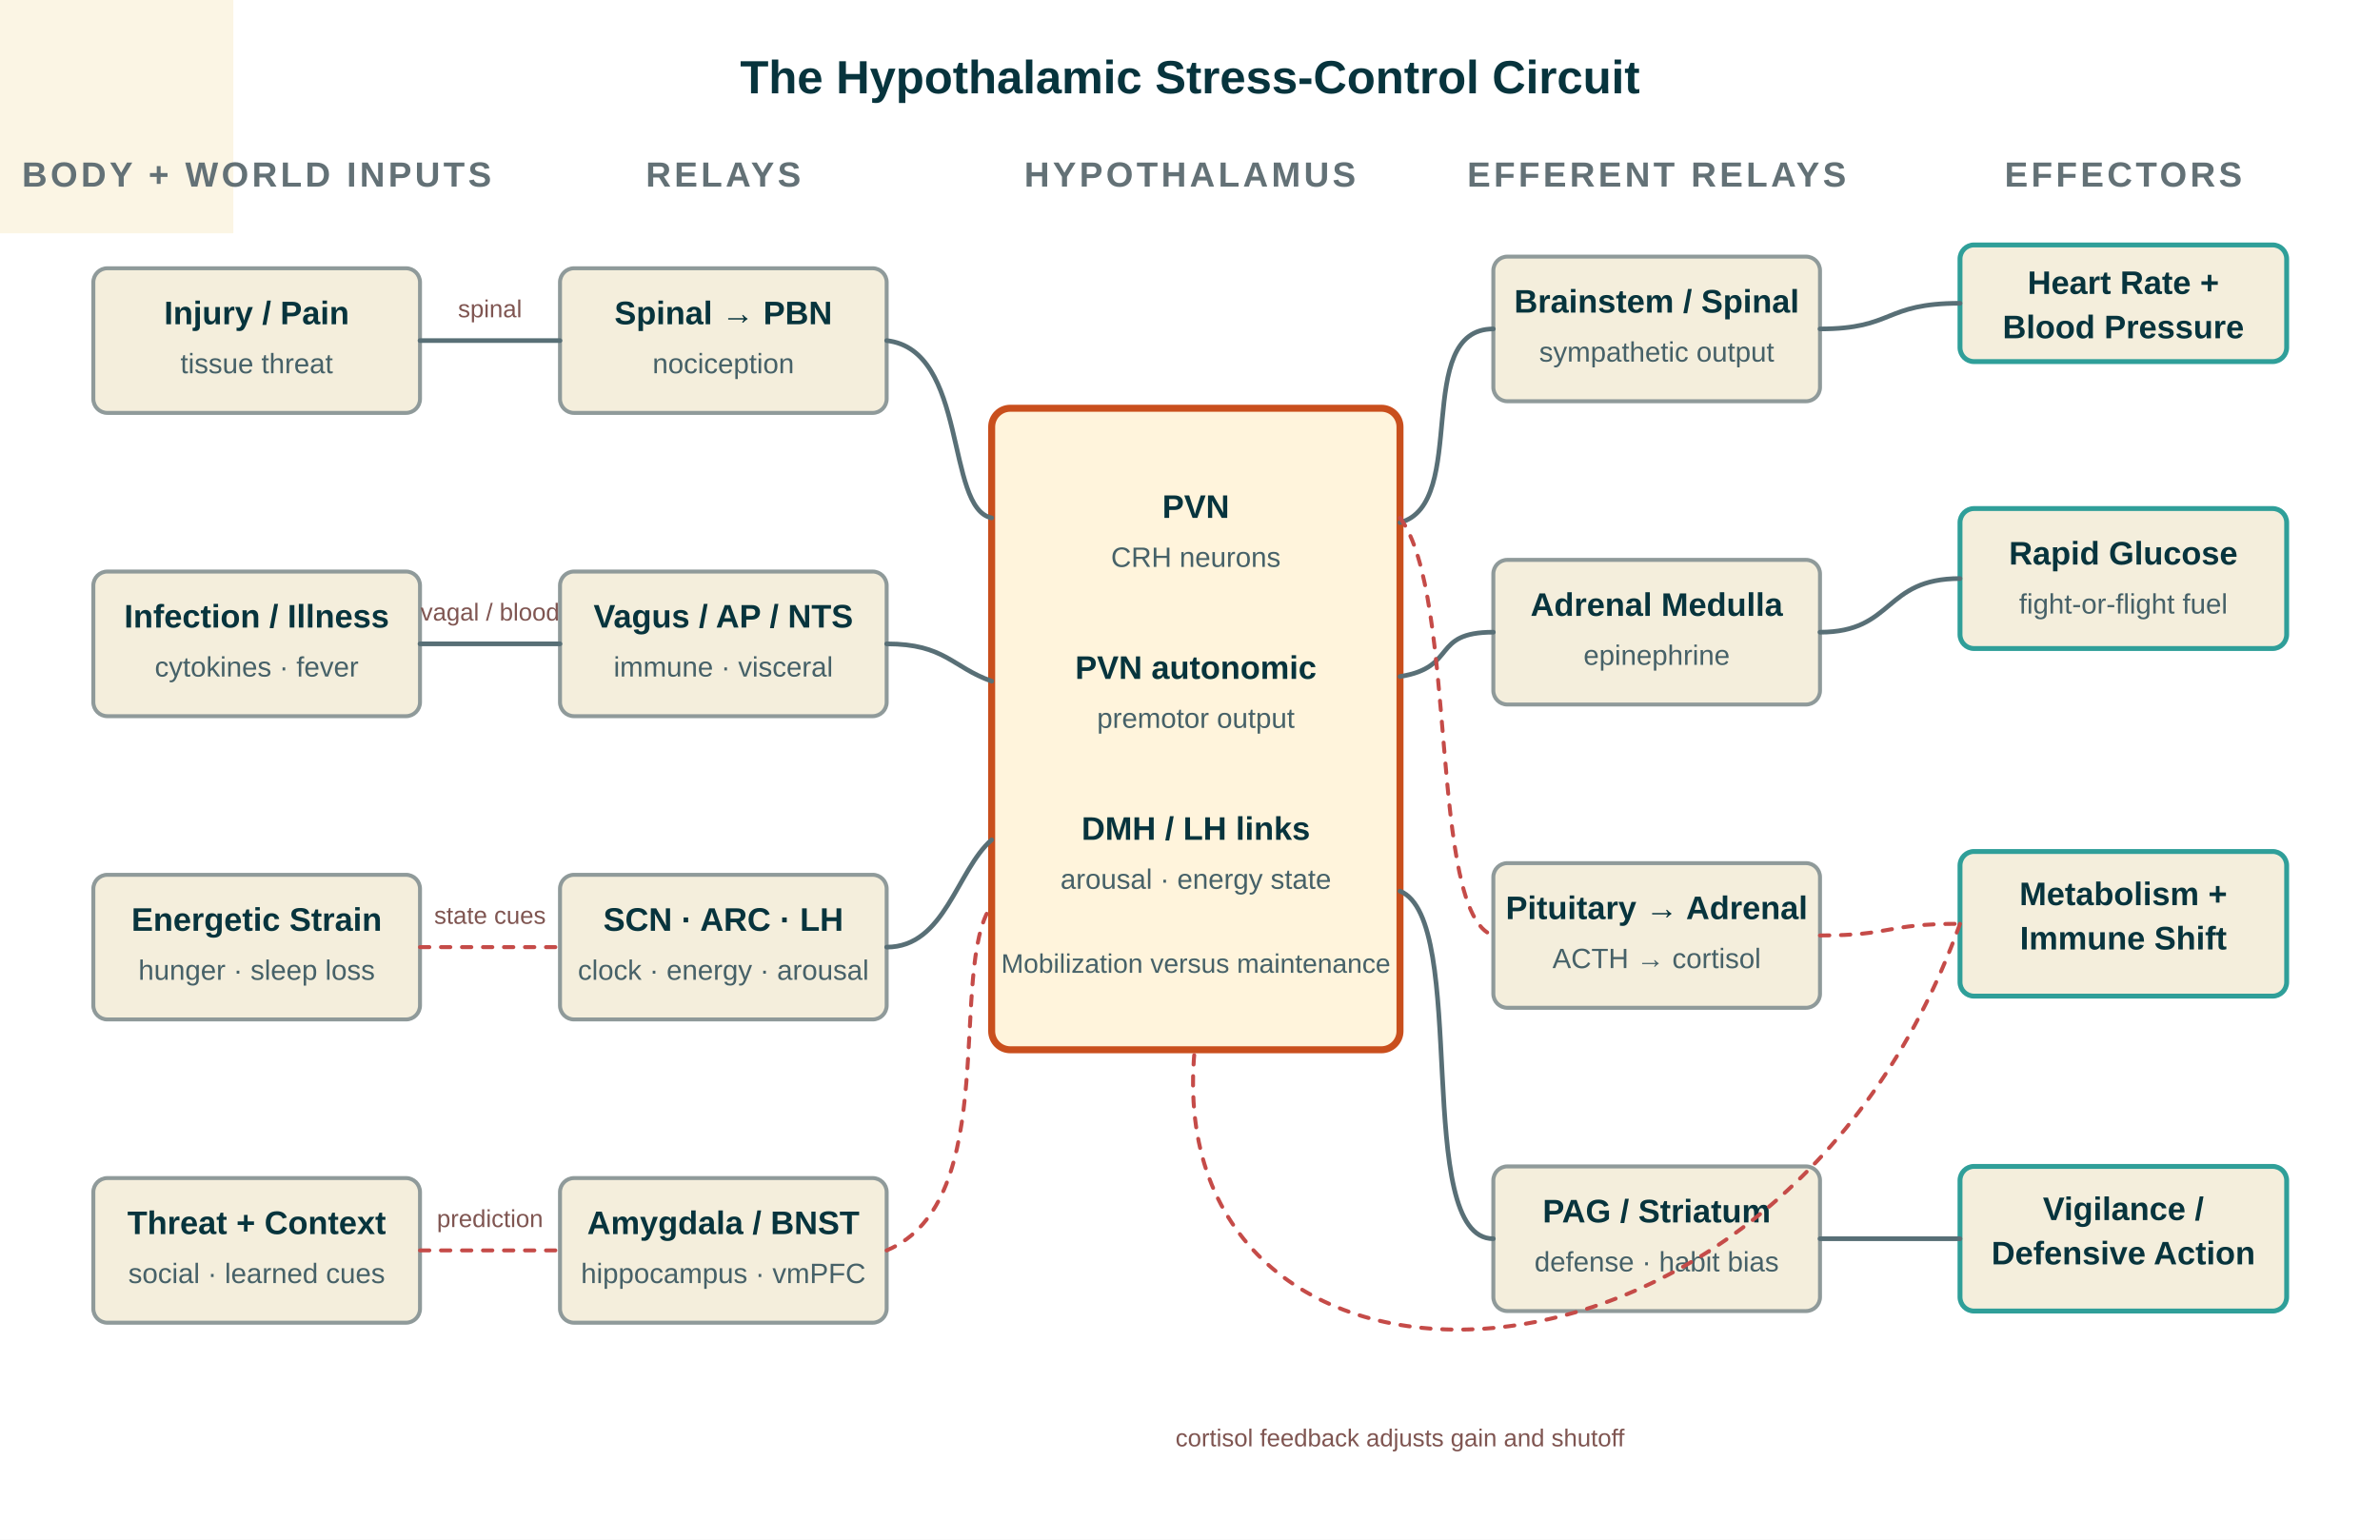
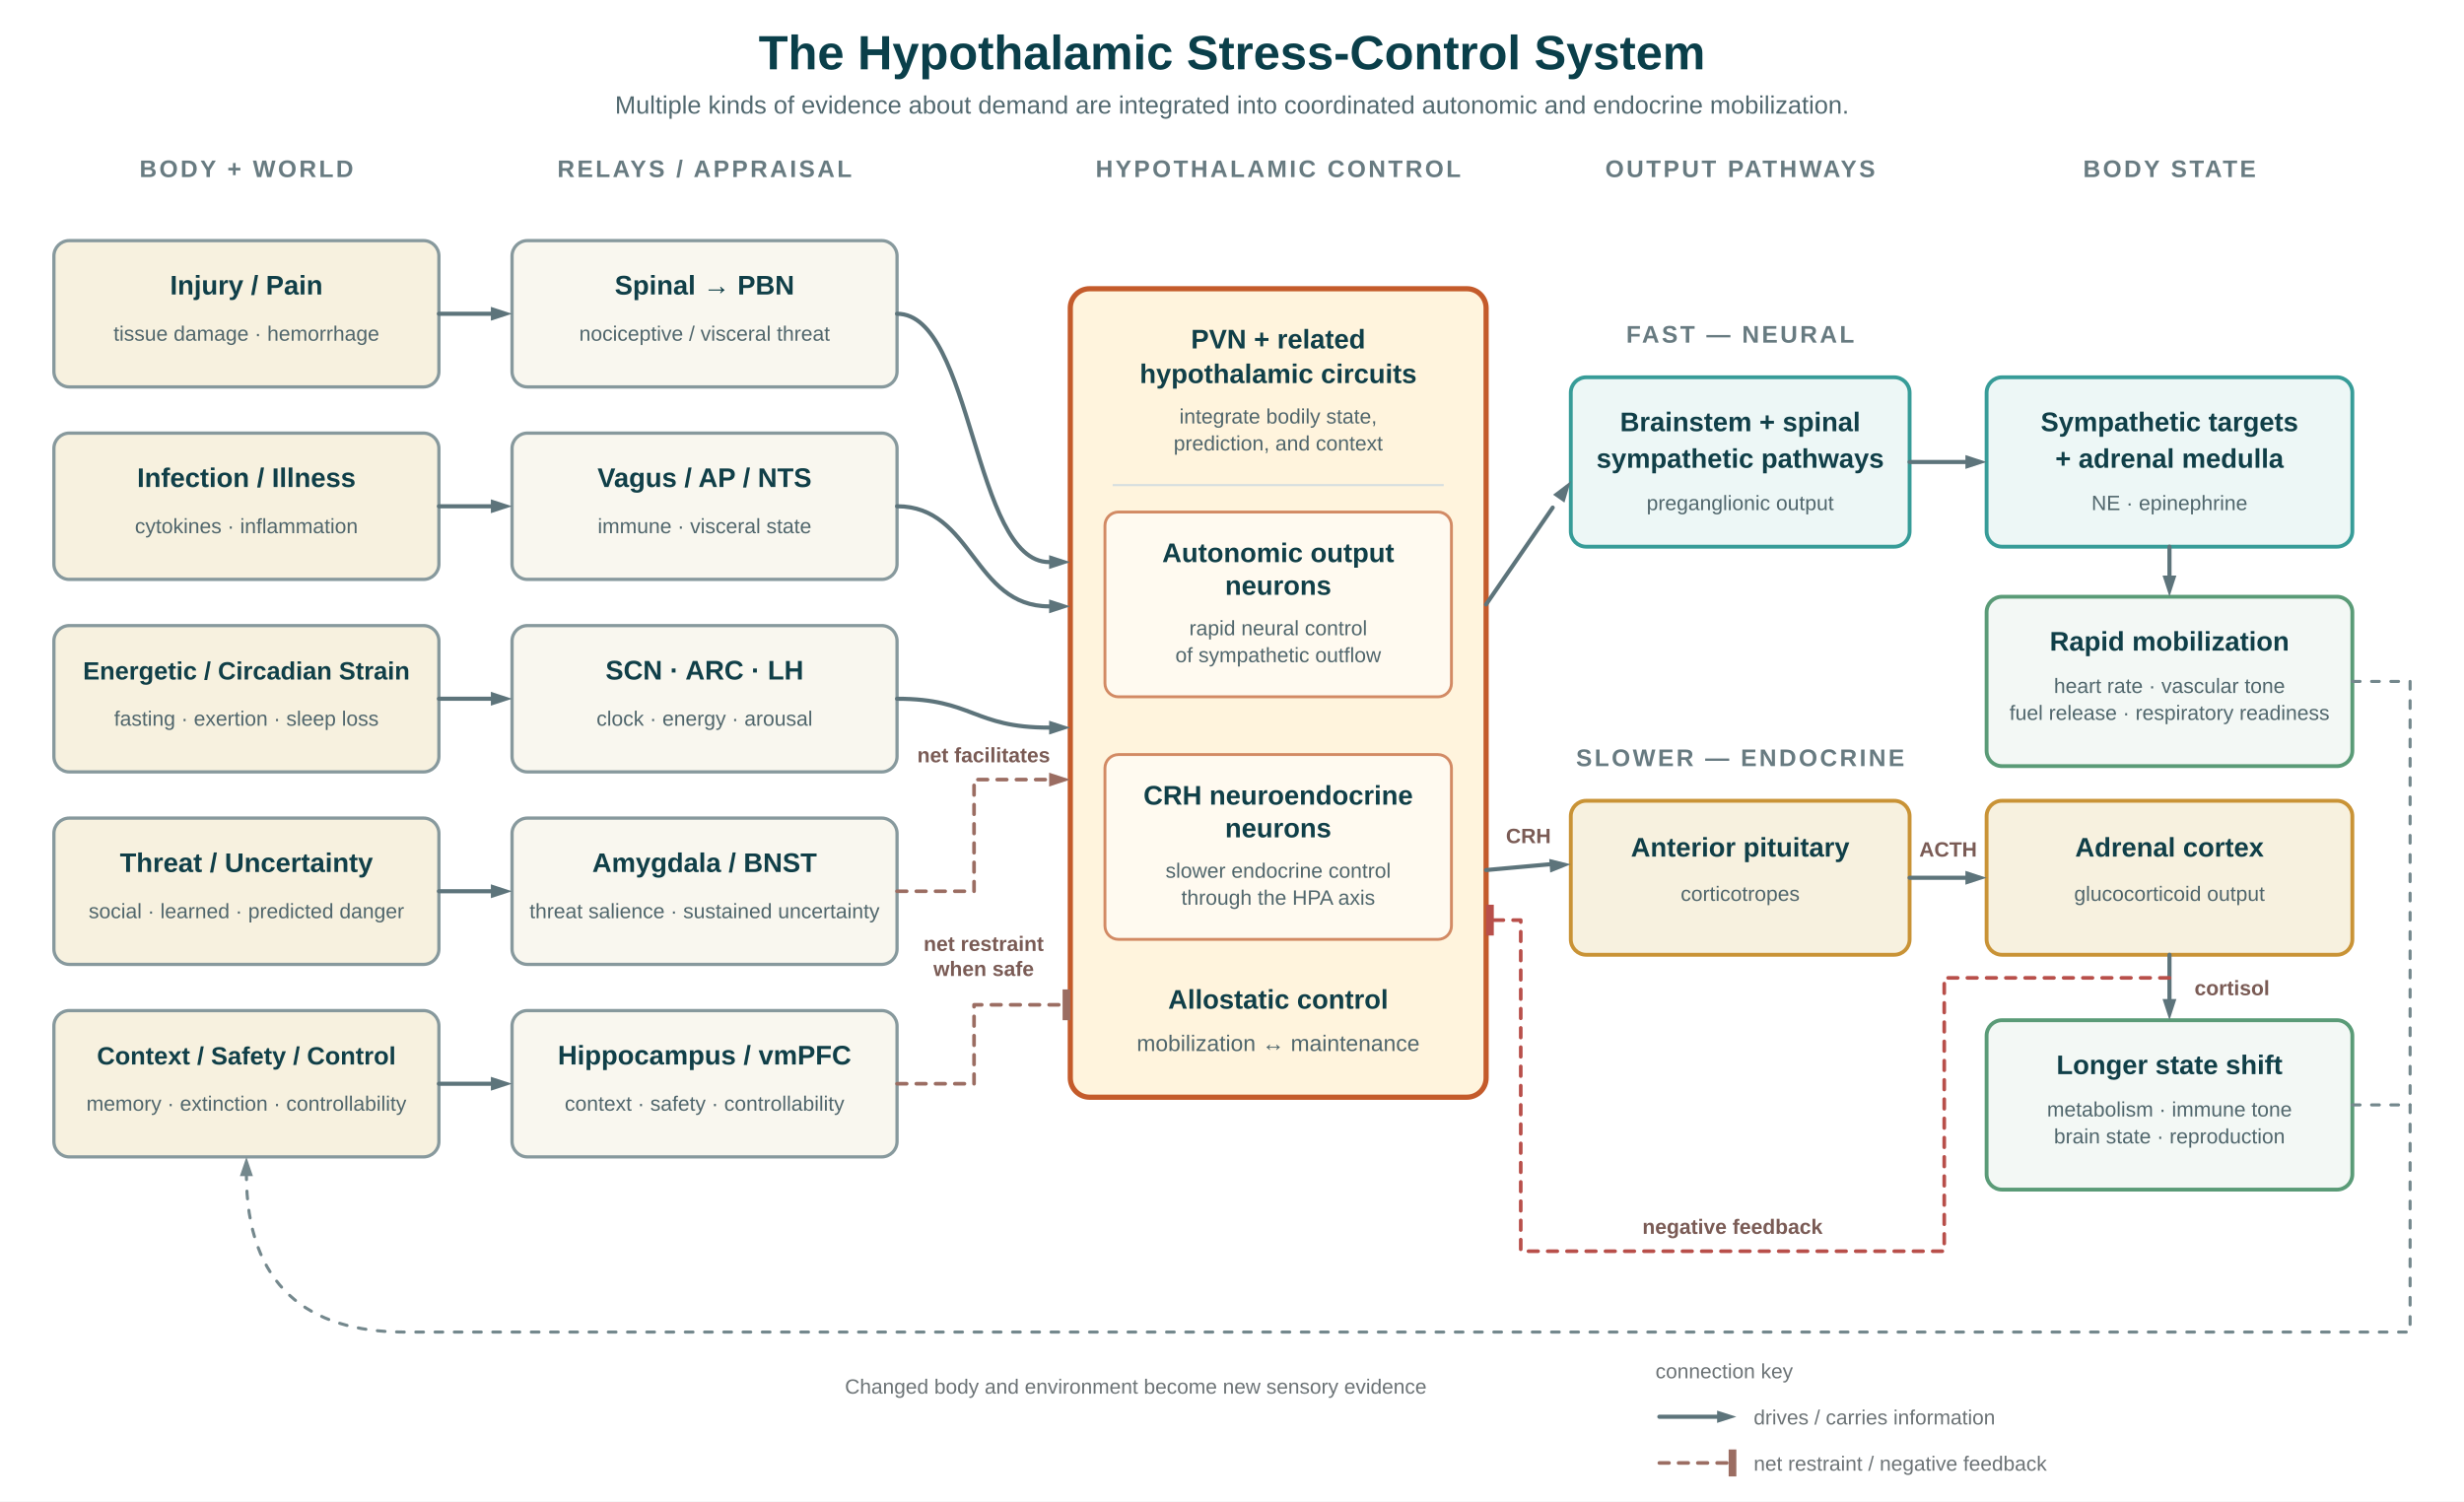
- <svg xmlns="http://www.w3.org/2000/svg" width="1020" height="660" viewBox="0 0 1020 660" role="img" aria-labelledby="title desc">
-   <rect width="1020" height="660" fill="#ffffff" />
+ <svg xmlns="http://www.w3.org/2000/svg" width="1280" height="780" viewBox="0 0 1280 780" role="img" aria-labelledby="title desc">
+   <rect width="1280" height="780" fill="#ffffff" />
  <defs>
    <style>
-       .title { font-family: Arial, Helvetica, sans-serif; font-size: 20px; font-weight: 600; fill: #07343d; }
-       .header { font-family: Arial, Helvetica, sans-serif; font-size: 15px; letter-spacing: 1.4px; font-weight: 600; fill: #637176; }
-       .box-title { font-family: Arial, Helvetica, sans-serif; font-size: 14px; font-weight: 600; fill: #07343d; }
-       .box-sub { font-family: Arial, Helvetica, sans-serif; font-size: 12px; fill: #466168; }
-       .small-sub { font-family: Arial, Helvetica, sans-serif; font-size: 11.5px; fill: #466168; }
-       .body-box { fill: #f4eedc; stroke: #8f9a9a; stroke-width: 1.7; }
-       .effect-box { fill: #f4eedc; stroke: #2f9f99; stroke-width: 2.1; }
-       .central-box { fill: #fff4dc; stroke: #c94f1d; stroke-width: 3; }
-       .line { fill: none; stroke: #586f76; stroke-width: 2; stroke-linecap: round; stroke-linejoin: round; }
-       .dash-line { fill: none; stroke: #c54b48; stroke-width: 1.7; stroke-dasharray: 4 5; stroke-linecap: round; stroke-linejoin: round; }
-       .soft-bg { fill: #fbf5e4; }
-       .route-label { font-family: Arial, Helvetica, sans-serif; font-size: 10.5px; fill: #7f5551; }
-     </style>
+ .title{font-family:Arial,Helvetica,sans-serif;font-size:25px;font-weight:700;fill:#0a3f4a}
+ .subtitle{font-family:Arial,Helvetica,sans-serif;font-size:13px;fill:#526970}
+ .header{font-family:Arial,Helvetica,sans-serif;font-size:12.5px;font-weight:700;letter-spacing:1.25px;fill:#687b81}
+ .bt{font-family:Arial,Helvetica,sans-serif;font-size:14px;font-weight:700;fill:#103f48}
+ .bt13{font-family:Arial,Helvetica,sans-serif;font-size:13px;font-weight:700;fill:#103f48}
+ .bs{font-family:Arial,Helvetica,sans-serif;font-size:11.7px;fill:#50666c}
+ .bs2{font-family:Arial,Helvetica,sans-serif;font-size:10.8px;fill:#50666c}
+ .note{font-family:Arial,Helvetica,sans-serif;font-size:10.7px;fill:#6c7376}
+ .route{font-family:Arial,Helvetica,sans-serif;font-size:10.8px;font-weight:600;fill:#7a5b55}
+ .input{fill:#f7f1df;stroke:#87999d;stroke-width:1.7}
+ .relay{fill:#f9f7ef;stroke:#87999d;stroke-width:1.7}
+ .ctrl{fill:#fff4dd;stroke:#c45b2b;stroke-width:2.7}
+ .ctrlsub{fill:#fffaf0;stroke:#d28a64;stroke-width:1.5}
+ .fast{fill:#edf7f6;stroke:#379c98;stroke-width:2.0}
+ .slow{fill:#f7f1df;stroke:#c99336;stroke-width:2.0}
+ .effect{fill:#f3f8f5;stroke:#5a9b77;stroke-width:2.0}
+ .line{fill:none;stroke:#5d747b;stroke-width:2.15;stroke-linecap:round;stroke-linejoin:round}
+ .mod{fill:none;stroke:#9b6d62;stroke-width:1.9;stroke-dasharray:5 5;stroke-linecap:round;stroke-linejoin:round}
+ .feedback{fill:none;stroke:#b84f4a;stroke-width:1.9;stroke-dasharray:5 5;stroke-linecap:round;stroke-linejoin:round}
+ .return{fill:none;stroke:#74888d;stroke-width:1.6;stroke-dasharray:4 6;stroke-linecap:round;stroke-linejoin:round}
+ .divider{stroke:#d7dedf;stroke-width:1.1}
+ </style>
  </defs>
-   <rect class="soft-bg" x="0" y="0" width="100" height="100" />
-   <text class="title" x="510" y="40" text-anchor="middle">The Hypothalamic Stress-Control Circuit</text>
-   <text class="header" x="110" y="80" text-anchor="middle">BODY + WORLD INPUTS</text>
-   <text class="header" x="310" y="80" text-anchor="middle">RELAYS</text>
-   <text class="header" x="510" y="80" text-anchor="middle">HYPOTHALAMUS</text>
-   <text class="header" x="710" y="80" text-anchor="middle">EFFERENT RELAYS</text>
-   <text class="header" x="910" y="80" text-anchor="middle">EFFECTORS</text>
-   <rect class="body-box" x="40" y="115" rx="6" ry="6" width="140" height="62" />
-   <text class="box-title" x="110" y="139" text-anchor="middle">Injury / Pain</text>
-   <text class="box-sub" x="110" y="160" text-anchor="middle">tissue threat</text>
-   <rect class="body-box" x="40" y="245" rx="6" ry="6" width="140" height="62" />
-   <text class="box-title" x="110" y="269" text-anchor="middle">Infection / Illness</text>
-   <text class="box-sub" x="110" y="290" text-anchor="middle">cytokines · fever</text>
-   <rect class="body-box" x="40" y="375" rx="6" ry="6" width="140" height="62" />
-   <text class="box-title" x="110" y="399" text-anchor="middle">Energetic Strain</text>
-   <text class="box-sub" x="110" y="420" text-anchor="middle">hunger · sleep loss</text>
-   <rect class="body-box" x="40" y="505" rx="6" ry="6" width="140" height="62" />
-   <text class="box-title" x="110" y="529" text-anchor="middle">Threat + Context</text>
-   <text class="box-sub" x="110" y="550" text-anchor="middle">social · learned cues</text>
-   <rect class="body-box" x="240" y="115" rx="6" ry="6" width="140" height="62" />
-   <text class="box-title" x="310" y="139" text-anchor="middle">Spinal → PBN</text>
-   <text class="box-sub" x="310" y="160" text-anchor="middle">nociception</text>
-   <rect class="body-box" x="240" y="245" rx="6" ry="6" width="140" height="62" />
-   <text class="box-title" x="310" y="269" text-anchor="middle">Vagus / AP / NTS</text>
-   <text class="box-sub" x="310" y="290" text-anchor="middle">immune · visceral</text>
-   <rect class="body-box" x="240" y="375" rx="6" ry="6" width="140" height="62" />
-   <text class="box-title" x="310" y="399" text-anchor="middle">SCN · ARC · LH</text>
-   <text class="box-sub" x="310" y="420" text-anchor="middle">clock · energy · arousal</text>
-   <rect class="body-box" x="240" y="505" rx="6" ry="6" width="140" height="62" />
-   <text class="box-title" x="310" y="529" text-anchor="middle">Amygdala / BNST</text>
-   <text class="box-sub" x="310" y="550" text-anchor="middle">hippocampus · vmPFC</text>
-   <rect class="central-box" x="425" y="175" rx="8" ry="8" width="175" height="275" />
-   <text class="box-title" x="512.5" y="222" text-anchor="middle">PVN</text>
-   <text class="box-sub" x="512.5" y="243" text-anchor="middle">CRH neurons</text>
-   <text class="box-title" x="512.5" y="291" text-anchor="middle">PVN autonomic</text>
-   <text class="box-sub" x="512.5" y="312" text-anchor="middle">premotor output</text>
-   <text class="box-title" x="512.5" y="360" text-anchor="middle">DMH / LH links</text>
-   <text class="box-sub" x="512.5" y="381" text-anchor="middle">arousal · energy state</text>
-   <text class="small-sub" x="512.5" y="417" text-anchor="middle">Mobilization versus maintenance</text>
-   <rect class="body-box" x="640" y="110" rx="6" ry="6" width="140" height="62" />
-   <text class="box-title" x="710" y="134" text-anchor="middle">Brainstem / Spinal</text>
-   <text class="box-sub" x="710" y="155" text-anchor="middle">sympathetic output</text>
-   <rect class="body-box" x="640" y="240" rx="6" ry="6" width="140" height="62" />
-   <text class="box-title" x="710" y="264" text-anchor="middle">Adrenal Medulla</text>
-   <text class="box-sub" x="710" y="285" text-anchor="middle">epinephrine</text>
-   <rect class="body-box" x="640" y="370" rx="6" ry="6" width="140" height="62" />
-   <text class="box-title" x="710" y="394" text-anchor="middle">Pituitary → Adrenal</text>
-   <text class="box-sub" x="710" y="415" text-anchor="middle">ACTH → cortisol</text>
-   <rect class="body-box" x="640" y="500" rx="6" ry="6" width="140" height="62" />
-   <text class="box-title" x="710" y="524" text-anchor="middle">PAG / Striatum</text>
-   <text class="box-sub" x="710" y="545" text-anchor="middle">defense · habit bias</text>
-   <rect class="effect-box" x="840" y="105" rx="6" ry="6" width="140" height="50" />
-   <text class="box-title" x="910" y="126" text-anchor="middle">Heart Rate +</text>
-   <text class="box-title" x="910" y="145" text-anchor="middle">Blood Pressure</text>
-   <rect class="effect-box" x="840" y="218" rx="6" ry="6" width="140" height="60" />
-   <text class="box-title" x="910" y="242" text-anchor="middle">Rapid Glucose</text>
-   <text class="box-sub" x="910" y="263" text-anchor="middle">fight-or-flight fuel</text>
-   <rect class="effect-box" x="840" y="365" rx="6" ry="6" width="140" height="62" />
-   <text class="box-title" x="910" y="388" text-anchor="middle">Metabolism +</text>
-   <text class="box-title" x="910" y="407" text-anchor="middle">Immune Shift</text>
-   <rect class="effect-box" x="840" y="500" rx="6" ry="6" width="140" height="62" />
-   <text class="box-title" x="910" y="523" text-anchor="middle">Vigilance /</text>
-   <text class="box-title" x="910" y="542" text-anchor="middle">Defensive Action</text>
-   <path class="line" d="M180 146 H240" />
-   <text class="route-label" x="210" y="136" text-anchor="middle">spinal</text>
-   <path class="line" d="M180 276 H240" />
-   <text class="route-label" x="210" y="266" text-anchor="middle">vagal / blood</text>
-   <path class="dash-line" d="M180 406 H240" />
-   <text class="route-label" x="210" y="396" text-anchor="middle">state cues</text>
-   <path class="dash-line" d="M180 536 H240" />
-   <text class="route-label" x="210" y="526" text-anchor="middle">prediction</text>
-   <path class="line" d="M380 146 C415 150, 405 218, 425 222" />
-   <path class="line" d="M380 276 C405 276, 408 286, 425 292" />
-   <path class="line" d="M380 406 C405 406, 410 373, 425 360" />
-   <path class="dash-line" d="M380 536 C430 515, 406 415, 425 388" />
-   <path class="line" d="M600 224 C630 216, 605 141, 640 141" />
-   <path class="line" d="M600 290 C625 286, 613 271, 640 271" />
-   <path class="dash-line" d="M600 222 C625 255, 612 392, 640 401" />
-   <path class="line" d="M600 382 C630 394, 605 531, 640 531" />
-   <path class="line" d="M780 141 C812 141, 807 130, 840 130" />
-   <path class="line" d="M780 271 C812 271, 807 248, 840 248" />
-   <path class="dash-line" d="M780 401 C812 401, 807 396, 840 396" />
-   <path class="line" d="M780 531 H840" />
-   <path class="dash-line" d="M840 396 C760 618, 496 618, 512 450" />
-   <text class="route-label" x="600" y="620" text-anchor="middle">cortisol feedback adjusts gain and shutoff</text>
+   <text class="title" x="640.0" y="36" text-anchor="middle">The Hypothalamic Stress-Control System</text>
+   <text class="subtitle" x="640.0" y="59" text-anchor="middle">Multiple kinds of evidence about demand are integrated into coordinated autonomic and endocrine mobilization.</text>
+   <text class="header" x="128.0" y="92" text-anchor="middle">BODY + WORLD</text>
+   <text class="header" x="366.0" y="92" text-anchor="middle">RELAYS / APPRAISAL</text>
+   <text class="header" x="664.0" y="92" text-anchor="middle">HYPOTHALAMIC CONTROL</text>
+   <text class="header" x="904.0" y="92" text-anchor="middle">OUTPUT PATHWAYS</text>
+   <text class="header" x="1127.0" y="92" text-anchor="middle">BODY STATE</text>
+   <rect class="input" x="28" y="125" width="200" height="76" rx="8" ry="8" />
+   <text class="bt" x="128.0" y="153" text-anchor="middle">Injury / Pain</text>
+   <text class="bs2" x="128.0" y="177" text-anchor="middle">tissue damage · hemorrhage</text>
+   <rect class="input" x="28" y="225" width="200" height="76" rx="8" ry="8" />
+   <text class="bt" x="128.0" y="253" text-anchor="middle">Infection / Illness</text>
+   <text class="bs2" x="128.0" y="277" text-anchor="middle">cytokines · inflammation</text>
+   <rect class="input" x="28" y="325" width="200" height="76" rx="8" ry="8" />
+   <text class="bt13" x="128.0" y="353" text-anchor="middle">Energetic / Circadian Strain</text>
+   <text class="bs2" x="128.0" y="377" text-anchor="middle">fasting · exertion · sleep loss</text>
+   <rect class="input" x="28" y="425" width="200" height="76" rx="8" ry="8" />
+   <text class="bt" x="128.0" y="453" text-anchor="middle">Threat / Uncertainty</text>
+   <text class="bs2" x="128.0" y="477" text-anchor="middle">social · learned · predicted danger</text>
+   <rect class="input" x="28" y="525" width="200" height="76" rx="8" ry="8" />
+   <text class="bt13" x="128.0" y="553" text-anchor="middle">Context / Safety / Control</text>
+   <text class="bs2" x="128.0" y="577" text-anchor="middle">memory · extinction · controllability</text>
+   <rect class="relay" x="266" y="125" width="200" height="76" rx="8" ry="8" />
+   <text class="bt" x="366.0" y="153" text-anchor="middle">Spinal → PBN</text>
+   <text class="bs2" x="366.0" y="177" text-anchor="middle">nociceptive / visceral threat</text>
+   <rect class="relay" x="266" y="225" width="200" height="76" rx="8" ry="8" />
+   <text class="bt" x="366.0" y="253" text-anchor="middle">Vagus / AP / NTS</text>
+   <text class="bs2" x="366.0" y="277" text-anchor="middle">immune · visceral state</text>
+   <rect class="relay" x="266" y="325" width="200" height="76" rx="8" ry="8" />
+   <text class="bt" x="366.0" y="353" text-anchor="middle">SCN · ARC · LH</text>
+   <text class="bs2" x="366.0" y="377" text-anchor="middle">clock · energy · arousal</text>
+   <rect class="relay" x="266" y="425" width="200" height="76" rx="8" ry="8" />
+   <text class="bt" x="366.0" y="453" text-anchor="middle">Amygdala / BNST</text>
+   <text class="bs2" x="366.0" y="477" text-anchor="middle">threat salience · sustained uncertainty</text>
+   <rect class="relay" x="266" y="525" width="200" height="76" rx="8" ry="8" />
+   <text class="bt" x="366.0" y="553" text-anchor="middle">Hippocampus / vmPFC</text>
+   <text class="bs2" x="366.0" y="577" text-anchor="middle">context · safety · controllability</text>
+   <line class="line" x1="228" y1="163" x2="255" y2="163" />
+   <polygon points="266.0,163.0 255.0,166.6 255.0,159.4" fill="#5d747b" />
+   <line class="line" x1="228" y1="263" x2="255" y2="263" />
+   <polygon points="266.0,263.0 255.0,266.6 255.0,259.4" fill="#5d747b" />
+   <line class="line" x1="228" y1="363" x2="255" y2="363" />
+   <polygon points="266.0,363.0 255.0,366.6 255.0,359.4" fill="#5d747b" />
+   <line class="line" x1="228" y1="463" x2="255" y2="463" />
+   <polygon points="266.0,463.0 255.0,466.6 255.0,459.4" fill="#5d747b" />
+   <line class="line" x1="228" y1="563" x2="255" y2="563" />
+   <polygon points="266.0,563.0 255.0,566.6 255.0,559.4" fill="#5d747b" />
+   <rect class="ctrl" x="556" y="150" width="216" height="420" rx="10" ry="10" />
+   <text class="bt" x="664.0" y="181" text-anchor="middle">PVN + related</text>
+   <text class="bt" x="664.0" y="199" text-anchor="middle">hypothalamic circuits</text>
+   <text class="bs2" x="664.0" y="220" text-anchor="middle">integrate bodily state,</text>
+   <text class="bs2" x="664.0" y="234" text-anchor="middle">prediction, and context</text>
+   <line class="divider" x1="578" y1="252" x2="750" y2="252" />
+   <rect class="ctrlsub" x="574" y="266" width="180" height="96" rx="7" ry="7" />
+   <text class="bt" x="664.0" y="292" text-anchor="middle">Autonomic output</text>
+   <text class="bt" x="664.0" y="309" text-anchor="middle">neurons</text>
+   <text class="bs2" x="664.0" y="330" text-anchor="middle">rapid neural control</text>
+   <text class="bs2" x="664.0" y="344" text-anchor="middle">of sympathetic outflow</text>
+   <rect class="ctrlsub" x="574" y="392" width="180" height="96" rx="7" ry="7" />
+   <text class="bt" x="664.0" y="418" text-anchor="middle">CRH neuroendocrine</text>
+   <text class="bt" x="664.0" y="435" text-anchor="middle">neurons</text>
+   <text class="bs2" x="664.0" y="456" text-anchor="middle">slower endocrine control</text>
+   <text class="bs2" x="664.0" y="470" text-anchor="middle">through the HPA axis</text>
+   <text class="bt" x="664.0" y="524" text-anchor="middle">Allostatic control</text>
+   <text class="bs" x="664.0" y="546" text-anchor="middle">mobilization  ↔  maintenance</text>
+   <path class="line" d="M 466 163 C 505.5 163, 505.5 292, 545 292" />
+   <polygon points="556.0,292.0 545.0,295.6 545.0,288.4" fill="#5d747b" />
+   <path class="line" d="M 466 263 C 505.5 263, 505.5 315, 545 315" />
+   <polygon points="556.0,315.0 545.0,318.6 545.0,311.4" fill="#5d747b" />
+   <path class="line" d="M 466 363 C 505.5 363, 505.5 378, 545 378" />
+   <polygon points="556.0,378.0 545.0,381.6 545.0,374.4" fill="#5d747b" />
+   <path class="mod" d="M 466 463 L 506 463 L 506 405 L 545 405" />
+   <polygon points="556.0,405.0 545.0,408.6 545.0,401.4" fill="#9b6d62" />
+   <text class="route" x="511" y="396" text-anchor="middle">net facilitates</text>
+   <path class="mod" d="M 466 563 L 506 563 L 506 522 L 552 522" />
+   <polygon points="556.0,530.0 556.0,514.0 552.0,514.0 552.0,530.0" fill="#9b6d62" />
+   <text class="route" x="511" y="494" text-anchor="middle">net restraint</text>
+   <text class="route" x="511" y="507" text-anchor="middle">when safe</text>
+   <text class="header" x="904.0" y="178" text-anchor="middle">FAST — NEURAL</text>
+   <rect class="fast" x="816" y="196" width="176" height="88" rx="8" ry="8" />
+   <text class="bt" x="904.0" y="224" text-anchor="middle">Brainstem + spinal</text>
+   <text class="bt" x="904.0" y="243" text-anchor="middle">sympathetic pathways</text>
+   <text class="bs2" x="904.0" y="265" text-anchor="middle">preganglionic output</text>
+   <rect class="fast" x="1032" y="196" width="190" height="88" rx="8" ry="8" />
+   <text class="bt" x="1127.0" y="224" text-anchor="middle">Sympathetic targets</text>
+   <text class="bt" x="1127.0" y="243" text-anchor="middle">+ adrenal medulla</text>
+   <text class="bs2" x="1127.0" y="265" text-anchor="middle">NE · epinephrine</text>
+   <rect class="effect" x="1032" y="310" width="190" height="88" rx="8" ry="8" />
+   <text class="bt" x="1127.0" y="338" text-anchor="middle">Rapid mobilization</text>
+   <text class="bs2" x="1127.0" y="360" text-anchor="middle">heart rate · vascular tone</text>
+   <text class="bs2" x="1127.0" y="374" text-anchor="middle">fuel release · respiratory readiness</text>
+   <line class="line" x1="772" y1="314" x2="806.6" y2="263.7" />
+   <polygon points="816.0,250.0 812.7,261.1 806.8,257.0" fill="#5d747b" />
+   <line class="line" x1="992" y1="240" x2="1021" y2="240" />
+   <polygon points="1032.0,240.0 1021.0,243.6 1021.0,236.4" fill="#5d747b" />
+   <line class="line" x1="1127.0" y1="284" x2="1127.0" y2="299" />
+   <polygon points="1127.0,310.0 1123.4,299.0 1130.6,299.0" fill="#5d747b" />
+   <text class="header" x="904.0" y="398" text-anchor="middle">SLOWER — ENDOCRINE</text>
+   <rect class="slow" x="816" y="416" width="176" height="80" rx="8" ry="8" />
+   <text class="bt" x="904.0" y="445" text-anchor="middle">Anterior pituitary</text>
+   <text class="bs2" x="904.0" y="468" text-anchor="middle">corticotropes</text>
+   <rect class="slow" x="1032" y="416" width="190" height="80" rx="8" ry="8" />
+   <text class="bt" x="1127.0" y="445" text-anchor="middle">Adrenal cortex</text>
+   <text class="bs2" x="1127.0" y="468" text-anchor="middle">glucocorticoid output</text>
+   <rect class="effect" x="1032" y="530" width="190" height="88" rx="8" ry="8" />
+   <text class="bt" x="1127.0" y="558" text-anchor="middle">Longer state shift</text>
+   <text class="bs2" x="1127.0" y="580" text-anchor="middle">metabolism · immune tone</text>
+   <text class="bs2" x="1127.0" y="594" text-anchor="middle">brain state · reproduction</text>
+   <line class="line" x1="772" y1="452" x2="805" y2="449" />
+   <polygon points="816.0,449.0 805.3,453.3 804.8,446.2" fill="#5d747b" />
+   <text class="route" x="794" y="438" text-anchor="middle">CRH</text>
+   <line class="line" x1="992" y1="456" x2="1021" y2="456" />
+   <polygon points="1032.0,456.0 1021.0,459.6 1021.0,452.4" fill="#5d747b" />
+   <text class="route" x="1012" y="445" text-anchor="middle">ACTH</text>
+   <line class="line" x1="1127.0" y1="496" x2="1127.0" y2="519" />
+   <polygon points="1127.0,530.0 1123.4,519.0 1130.6,519.0" fill="#5d747b" />
+   <text class="route" x="1140" y="517" text-anchor="start">cortisol</text>
+   <path class="feedback" d="M 1127.0 508 L 1010 508 L 1010 650 L 790 650 L 790 478 L 774 478" />
+   <polygon points="772.0,470.0 772.0,486.0 776.0,486.0 776.0,470.0" fill="#b84f4a" />
+   <text class="route" x="900" y="641" text-anchor="middle">negative feedback</text>
+   <path class="return" d="M 1222 354 H 1252 V 692 H 210 C 160 692, 128.0 668, 128.0 610" />
+   <path class="return" d="M 1222 574 H 1252" />
+   <polygon points="128.0,601.0 131.4,611.0 124.6,611.0" fill="#74888d" />
+   <text class="note" x="590" y="724" text-anchor="middle">Changed body and environment become new sensory evidence</text>
+   <text class="note" x="860" y="716" text-anchor="start">connection key</text>
+   <line class="line" x1="862" y1="736" x2="894" y2="736" />
+   <polygon points="902.0,736.0 892.0,739.2 892.0,732.8" fill="#5d747b" />
+   <text class="note" x="911" y="740" text-anchor="start">drives / carries information</text>
+   <line class="mod" x1="862" y1="760" x2="900" y2="760" />
+   <polygon points="902.0,767.0 902.0,753.0 898.0,753.0 898.0,767.0" fill="#9b6d62" />
+   <text class="note" x="911" y="764" text-anchor="start">net restraint / negative feedback</text>
</svg>
